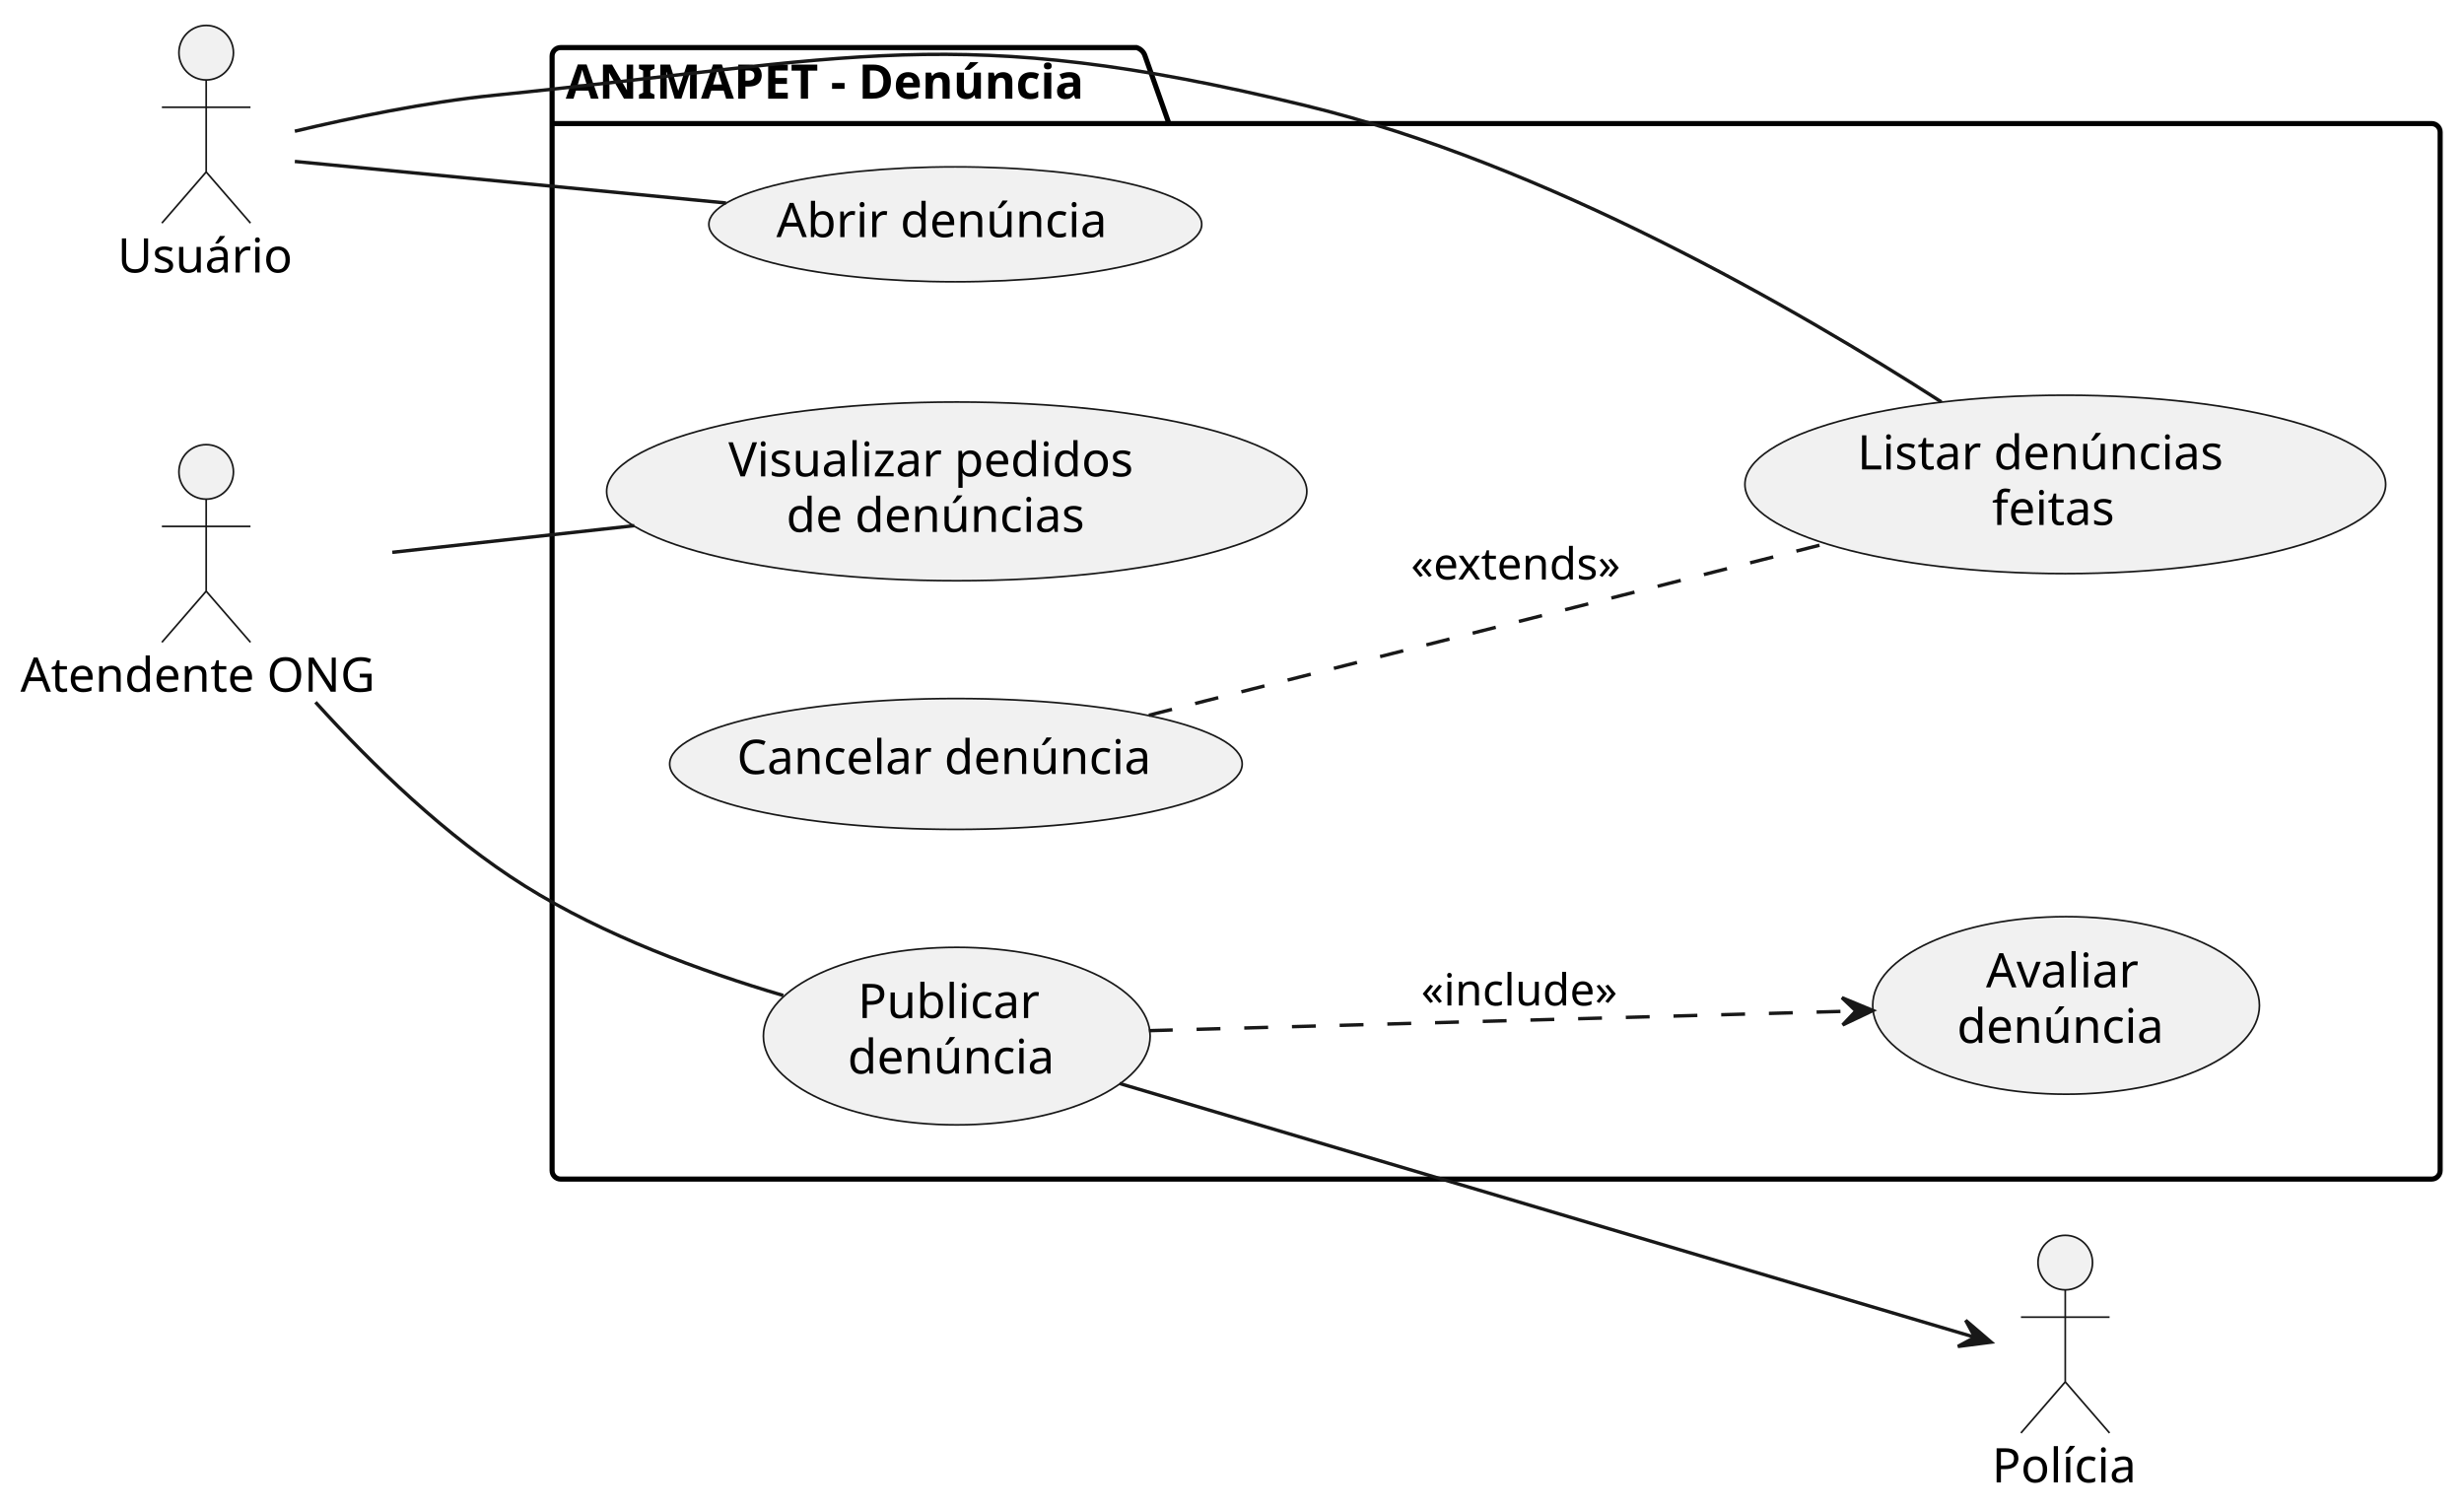
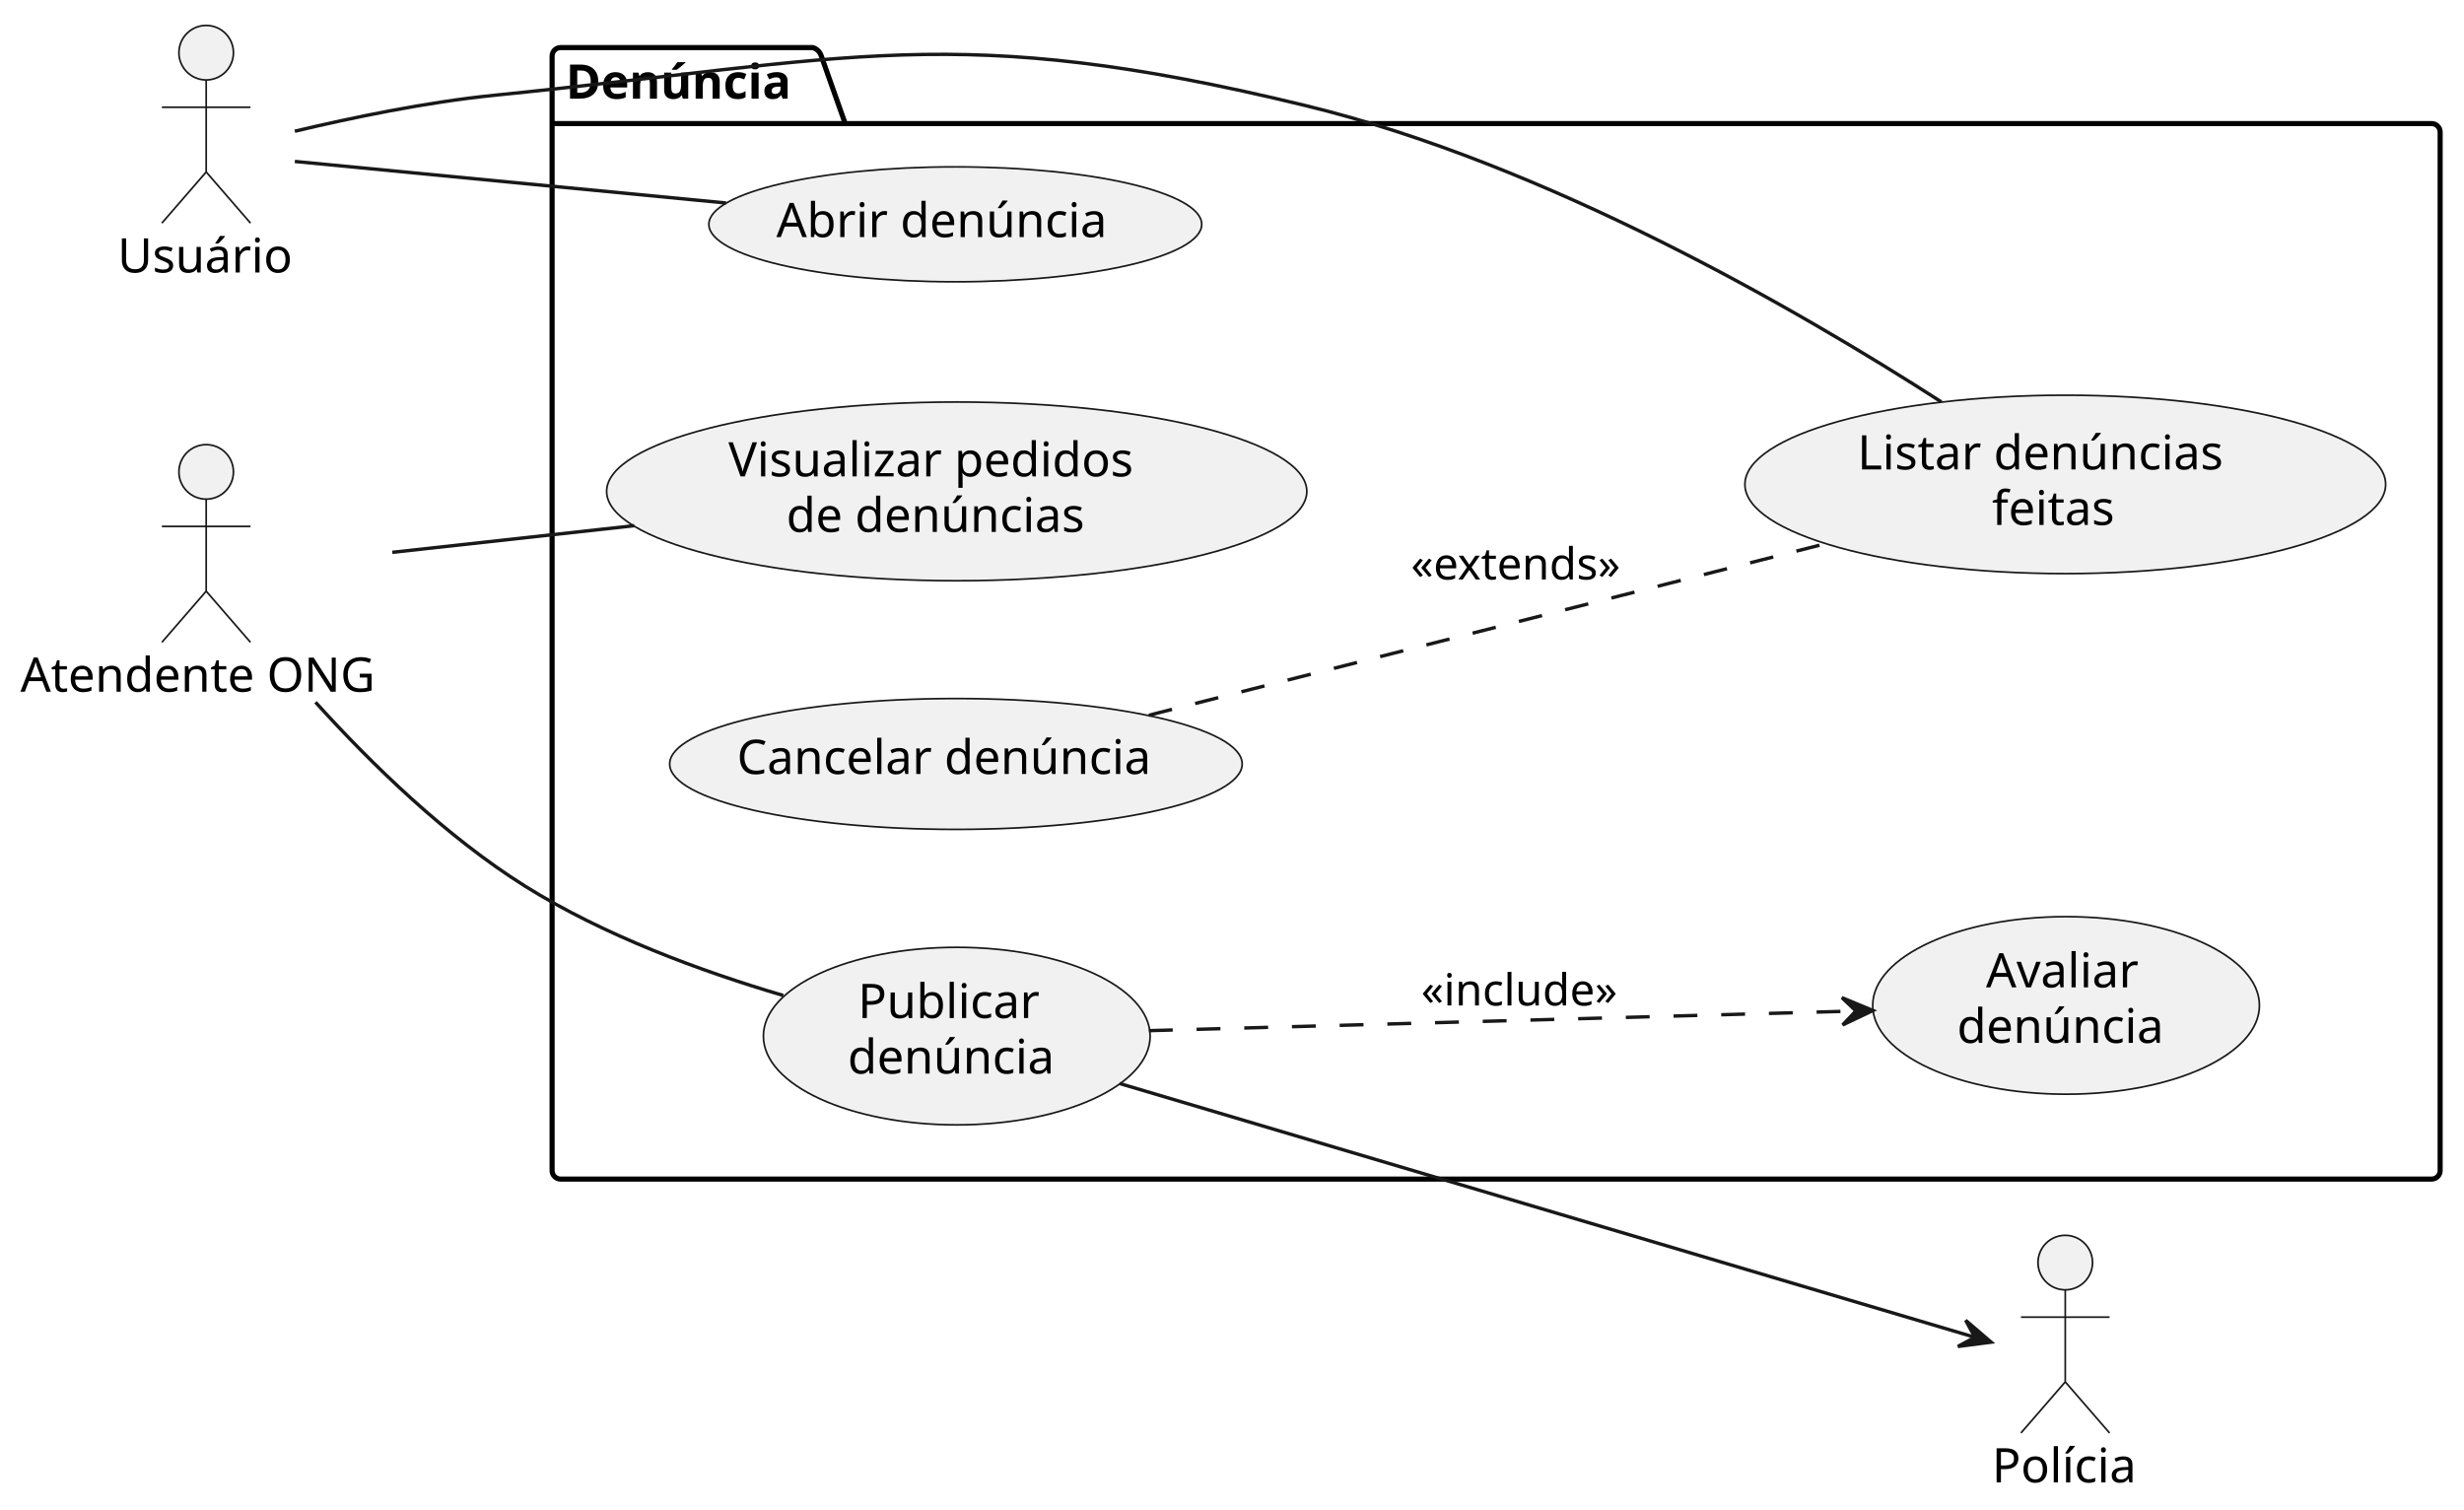
<svg xmlns="http://www.w3.org/2000/svg" contentStyleType="text/css" height="443px" preserveAspectRatio="none" style="width:723px;height:443px;background:#FFFFFF;" version="1.1" viewBox="0 0 723 443" width="723px" zoomAndPan="magnify">
  <defs />
  <g>
-     <g id="cluster_ANIMAPET - Denúncia">
-       <path d="M164.5,13.96 L333.5,13.96 A3.75,3.75 0 0 1 336,16.46 L343,36.257 L713.5,36.257 A2.5,2.5 0 0 1 716,38.757 L716,343.46 A2.5,2.5 0 0 1 713.5,345.96 L164.5,345.96 A2.5,2.5 0 0 1 162,343.46 L162,16.46 A2.5,2.5 0 0 1 164.5,13.96 " style="stroke:#000000;stroke-width:1.5;fill:none;" />
-       <line style="stroke:#000000;stroke-width:1.5;fill:none;" x1="162" x2="343" y1="36.257" y2="36.257" />
-       <text fill="#000000" font-family="sans-serif" font-size="14" font-weight="bold" lengthAdjust="spacing" textLength="168" x="166" y="28.955">ANIMAPET - Denúncia</text>
+     <g id="cluster_Denúncia">
+       <path d="M164.5,13.96 L238.5,13.96 A3.75,3.75 0 0 1 241,16.46 L248,36.257 L713.5,36.257 A2.5,2.5 0 0 1 716,38.757 L716,343.46 A2.5,2.5 0 0 1 713.5,345.96 L164.5,345.96 A2.5,2.5 0 0 1 162,343.46 L162,16.46 A2.5,2.5 0 0 1 164.5,13.96 " style="stroke:#000000;stroke-width:1.5;fill:none;" />
+       <line style="stroke:#000000;stroke-width:1.5;fill:none;" x1="162" x2="248" y1="36.257" y2="36.257" />
+       <text fill="#000000" font-family="sans-serif" font-size="14" font-weight="bold" lengthAdjust="spacing" textLength="73" x="166" y="28.955">Denúncia</text>
    </g>
    <g id="elem_denuncia">
      <ellipse cx="280.307" cy="65.822" fill="#F1F1F1" rx="72.307" ry="16.861" style="stroke:#181818;stroke-width:0.5;" />
      <text fill="#000000" font-family="sans-serif" font-size="14" lengthAdjust="spacing" textLength="99" x="227.807" y="69.569">Abrir denúncia</text>
    </g>
    <g id="elem_lista_denuncias">
      <ellipse cx="606.008" cy="142.134" fill="#F1F1F1" rx="94.007" ry="26.174" style="stroke:#181818;stroke-width:0.5;" />
      <text fill="#000000" font-family="sans-serif" font-size="14" lengthAdjust="spacing" textLength="112" x="545.008" y="137.733">Listar denúncias</text>
      <text fill="#000000" font-family="sans-serif" font-size="14" lengthAdjust="spacing" textLength="37" x="584.508" y="154.03">feitas</text>
    </g>
    <g id="elem_avaliacao">
      <ellipse cx="606.24" cy="295.007" fill="#F1F1F1" rx="56.74" ry="26.047" style="stroke:#181818;stroke-width:0.5;" />
      <text fill="#000000" font-family="sans-serif" font-size="14" lengthAdjust="spacing" textLength="43" x="582.74" y="289.705">Avaliar</text>
      <text fill="#000000" font-family="sans-serif" font-size="14" lengthAdjust="spacing" textLength="64" x="574.24" y="306.002">denúncia</text>
    </g>
    <g id="elem_visualizar_pedidos_denuncias">
      <ellipse cx="280.728" cy="144.178" fill="#F1F1F1" rx="102.728" ry="26.218" style="stroke:#181818;stroke-width:0.5;" />
      <text fill="#000000" font-family="sans-serif" font-size="14" lengthAdjust="spacing" textLength="124" x="213.728" y="139.777">Visualizar pedidos</text>
      <text fill="#000000" font-family="sans-serif" font-size="14" lengthAdjust="spacing" textLength="94" x="230.728" y="156.074">de denúncias</text>
    </g>
    <g id="elem_denunciar">
      <ellipse cx="280.74" cy="304.007" fill="#F1F1F1" rx="56.74" ry="26.047" style="stroke:#181818;stroke-width:0.5;" />
      <text fill="#000000" font-family="sans-serif" font-size="14" lengthAdjust="spacing" textLength="54" x="251.74" y="298.705">Publicar</text>
      <text fill="#000000" font-family="sans-serif" font-size="14" lengthAdjust="spacing" textLength="64" x="248.74" y="315.002">denúncia</text>
    </g>
    <g id="elem_fechar_denuncia">
      <ellipse cx="280.495" cy="224.159" fill="#F1F1F1" rx="83.995" ry="19.199" style="stroke:#181818;stroke-width:0.5;" />
      <text fill="#000000" font-family="sans-serif" font-size="14" lengthAdjust="spacing" textLength="128" x="216.233" y="227.096">Cancelar denúncia</text>
    </g>
    <g id="elem_user">
      <ellipse cx="60.5" cy="15.46" fill="#F1F1F1" rx="8" ry="8" style="stroke:#181818;stroke-width:0.5;" />
      <path d="M60.5,23.46 L60.5,50.46 M47.5,31.46 L73.5,31.46 M60.5,50.46 L47.5,65.46 M60.5,50.46 L73.5,65.46 " fill="none" style="stroke:#181818;stroke-width:0.5;" />
      <text fill="#000000" font-family="sans-serif" font-size="14" lengthAdjust="spacing" textLength="52" x="34.5" y="79.955">Usuário</text>
    </g>
    <g id="elem_policia">
      <ellipse cx="606" cy="370.46" fill="#F1F1F1" rx="8" ry="8" style="stroke:#181818;stroke-width:0.5;" />
      <path d="M606,378.46 L606,405.46 M593,386.46 L619,386.46 M606,405.46 L593,420.46 M606,405.46 L619,420.46 " fill="none" style="stroke:#181818;stroke-width:0.5;" />
      <text fill="#000000" font-family="sans-serif" font-size="14" lengthAdjust="spacing" textLength="43" x="584.5" y="434.955">Polícia</text>
    </g>
    <g id="elem_ong">
      <ellipse cx="60.5" cy="138.46" fill="#F1F1F1" rx="8" ry="8" style="stroke:#181818;stroke-width:0.5;" />
      <path d="M60.5,146.46 L60.5,173.46 M47.5,154.46 L73.5,154.46 M60.5,173.46 L47.5,188.46 M60.5,173.46 L73.5,188.46 " fill="none" style="stroke:#181818;stroke-width:0.5;" />
      <text fill="#000000" font-family="sans-serif" font-size="14" lengthAdjust="spacing" textLength="109" x="6" y="202.955">Atendente ONG</text>
    </g>
    <g id="link_denunciar_avaliacao">
      <path d="M337.11,302.41 C394.8,300.81 484.75,298.31 544.27,296.65 " fill="none" id="denunciar-to-avaliacao" style="stroke:#181818;stroke-width:1.0;stroke-dasharray:7.0,7.0;" />
      <polygon fill="#181818" points="549.57,296.5,540.47,292.733,544.572,296.628,540.676,300.73,549.57,296.5" style="stroke:#181818;stroke-width:1.0;" />
      <text fill="#000000" font-family="sans-serif" font-size="13" lengthAdjust="spacing" textLength="61" x="417" y="295.027">«include»</text>
    </g>
    <g id="link_fechar_denuncia_lista_denuncias">
      <path d="M337.11,209.86 C392.21,195.9 476.73,174.47 536.06,159.43 " fill="none" id="fechar_denuncia-lista_denuncias" style="stroke:#181818;stroke-width:1.0;stroke-dasharray:7.0,7.0;" />
      <text fill="#000000" font-family="sans-serif" font-size="13" lengthAdjust="spacing" textLength="67" x="414" y="170.027">«extends»</text>
    </g>
    <g id="link_user_denuncia">
      <path d="M86.51,47.37 C117.15,50.32 170.27,55.44 213.03,59.56 " fill="none" id="user-denuncia" style="stroke:#181818;stroke-width:1.0;" />
    </g>
    <g id="link_user_lista_denuncias">
      <path d="M86.51,38.5 C102.99,34.58 125.13,29.96 145,27.96 C250.25,17.35 280.2,6 383,30.96 C453.56,48.09 527.41,90.76 569.65,117.93 " fill="none" id="user-lista_denuncias" style="stroke:#181818;stroke-width:1.0;" />
    </g>
    <g id="link_ong_visualizar_pedidos_denuncias">
      <path d="M115.11,162.06 C136.54,159.7 161.86,156.91 186.13,154.24 " fill="none" id="ong-visualizar_pedidos_denuncias" style="stroke:#181818;stroke-width:1.0;" />
    </g>
    <g id="link_ong_denunciar">
      <path d="M92.58,206.04 C109.21,224.41 130.97,245.52 154,259.96 C177.18,274.49 205.79,285 229.84,292.09 " fill="none" id="ong-denunciar" style="stroke:#181818;stroke-width:1.0;" />
    </g>
    <g id="link_denunciar_policia">
      <path d="M328.54,317.92 C397.8,338.47 524.88,376.18 579.24,392.31 " fill="none" id="denunciar-to-policia" style="stroke:#181818;stroke-width:1.0;" />
      <polygon fill="#181818" points="584.26,393.81,576.78,387.403,579.469,392.38,574.492,395.069,584.26,393.81" style="stroke:#181818;stroke-width:1.0;" />
    </g>
  </g>
</svg>
